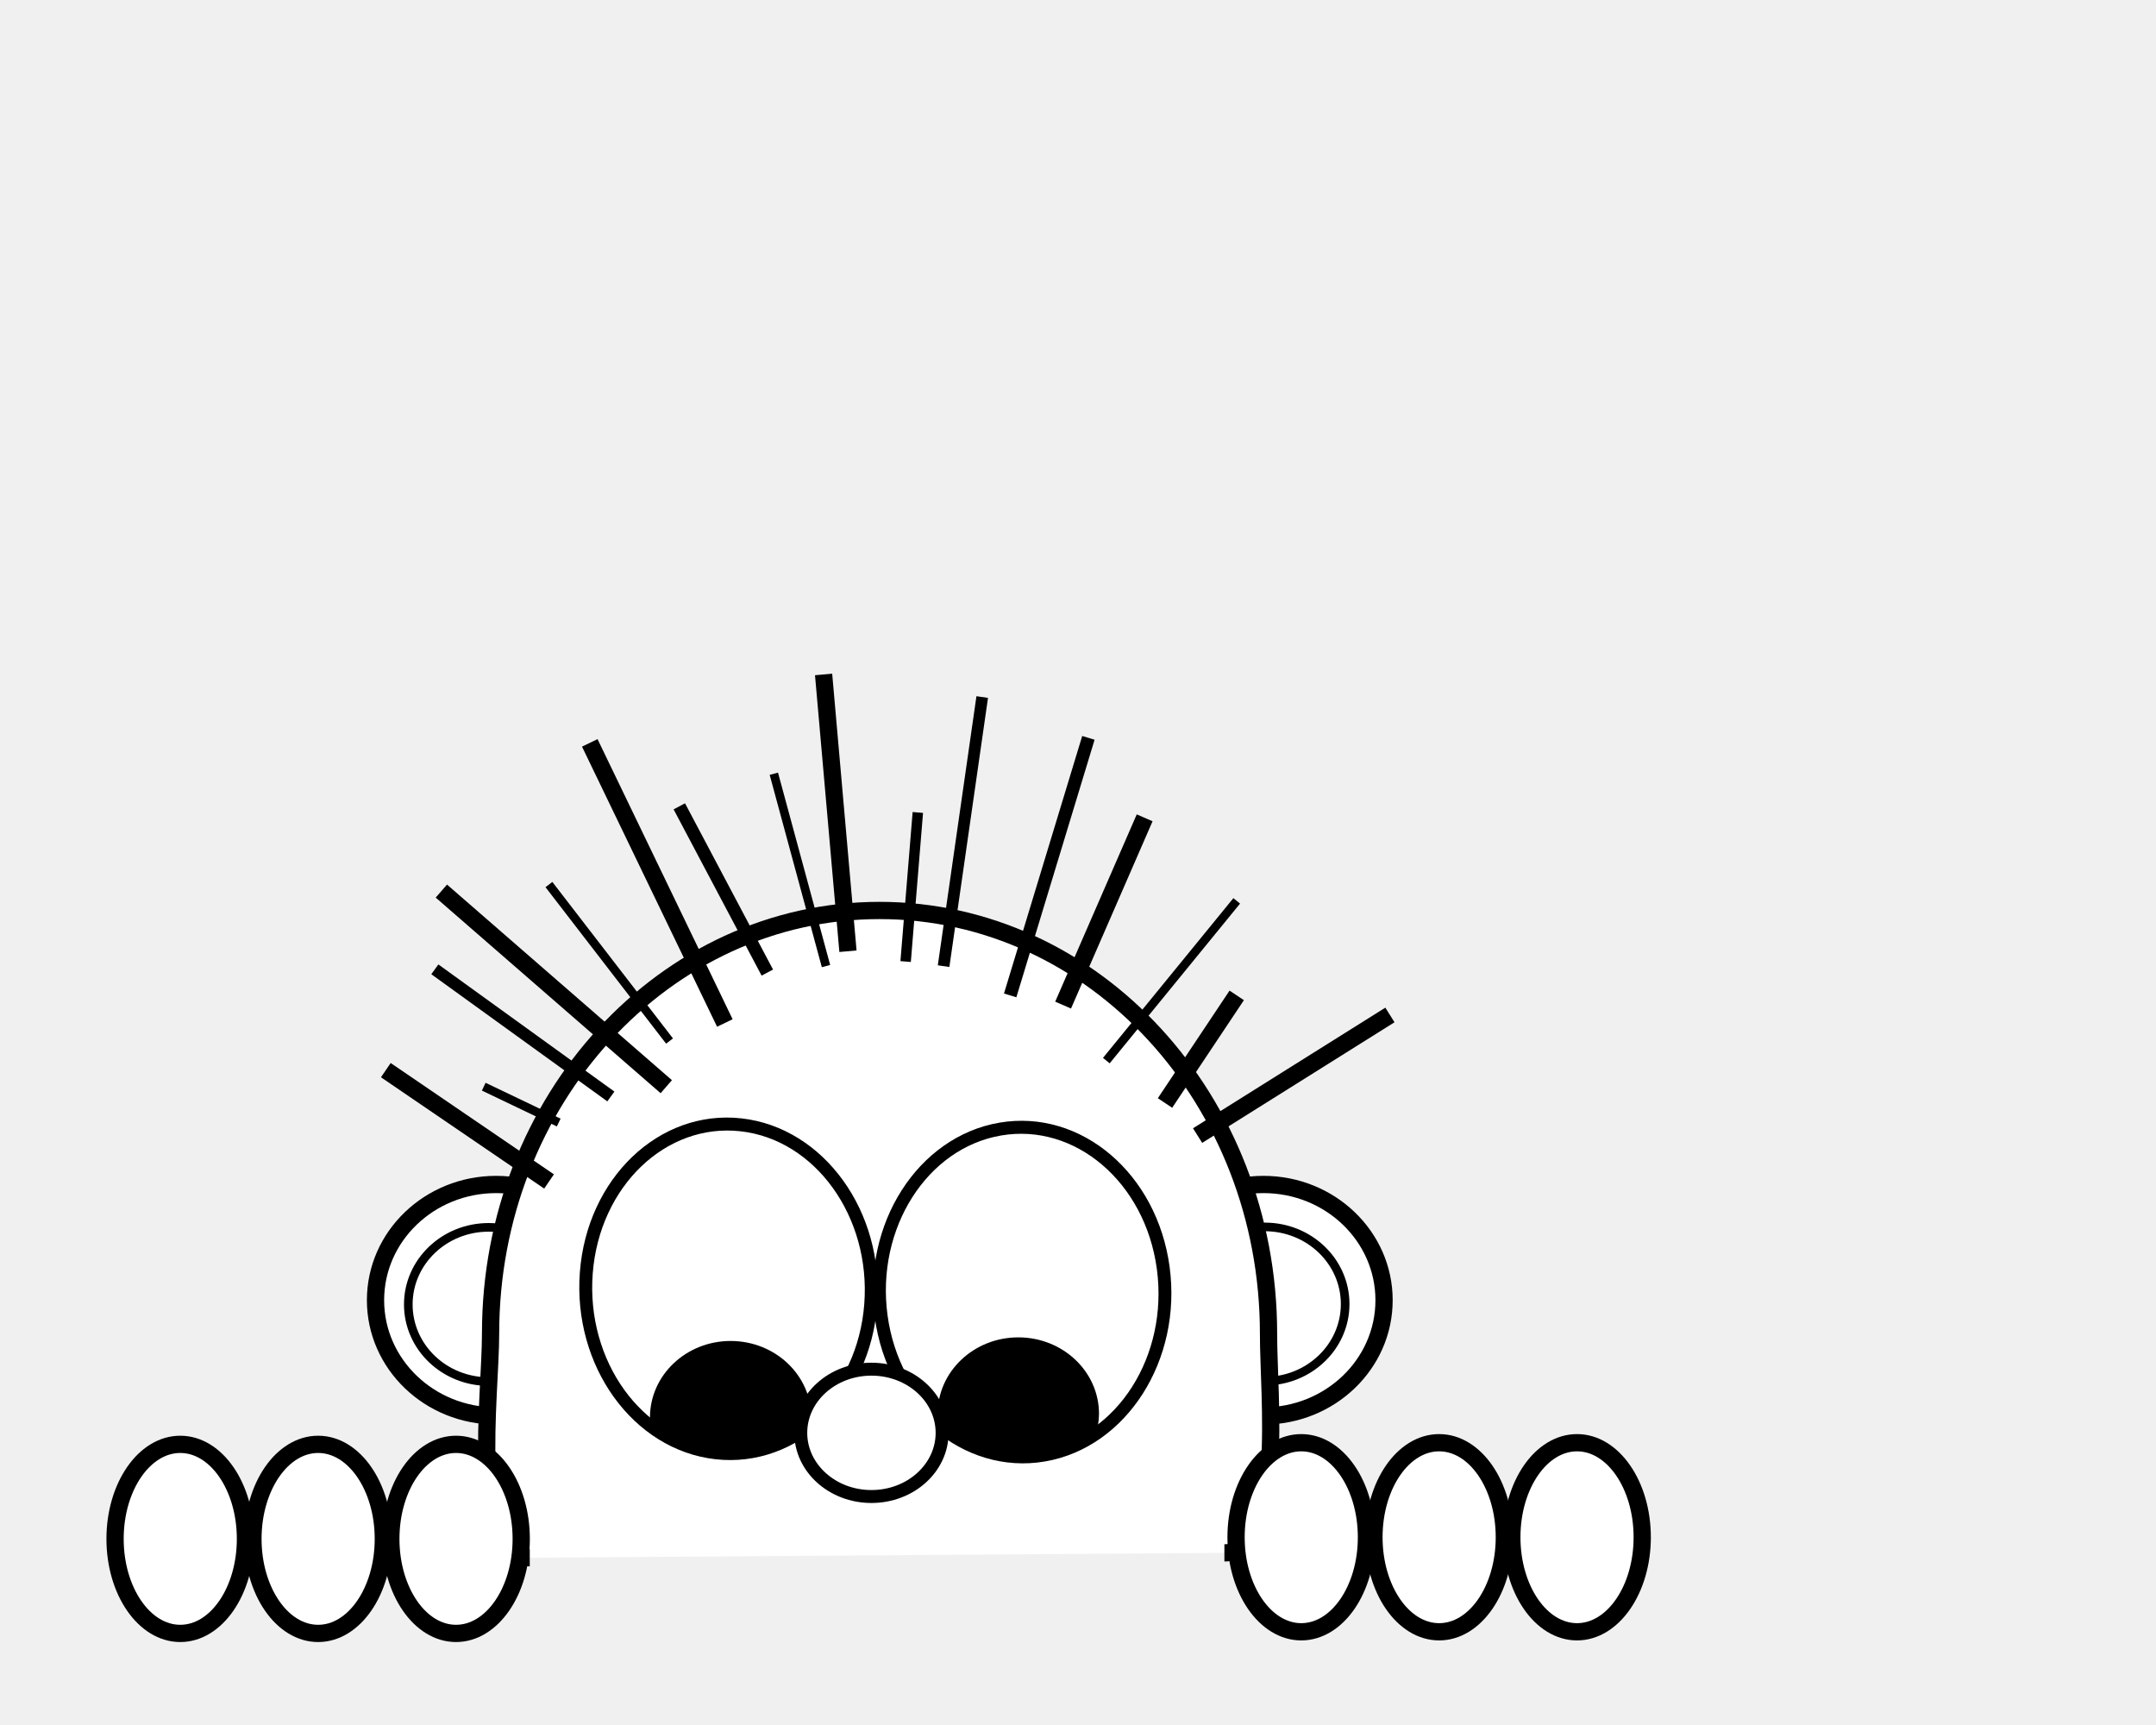
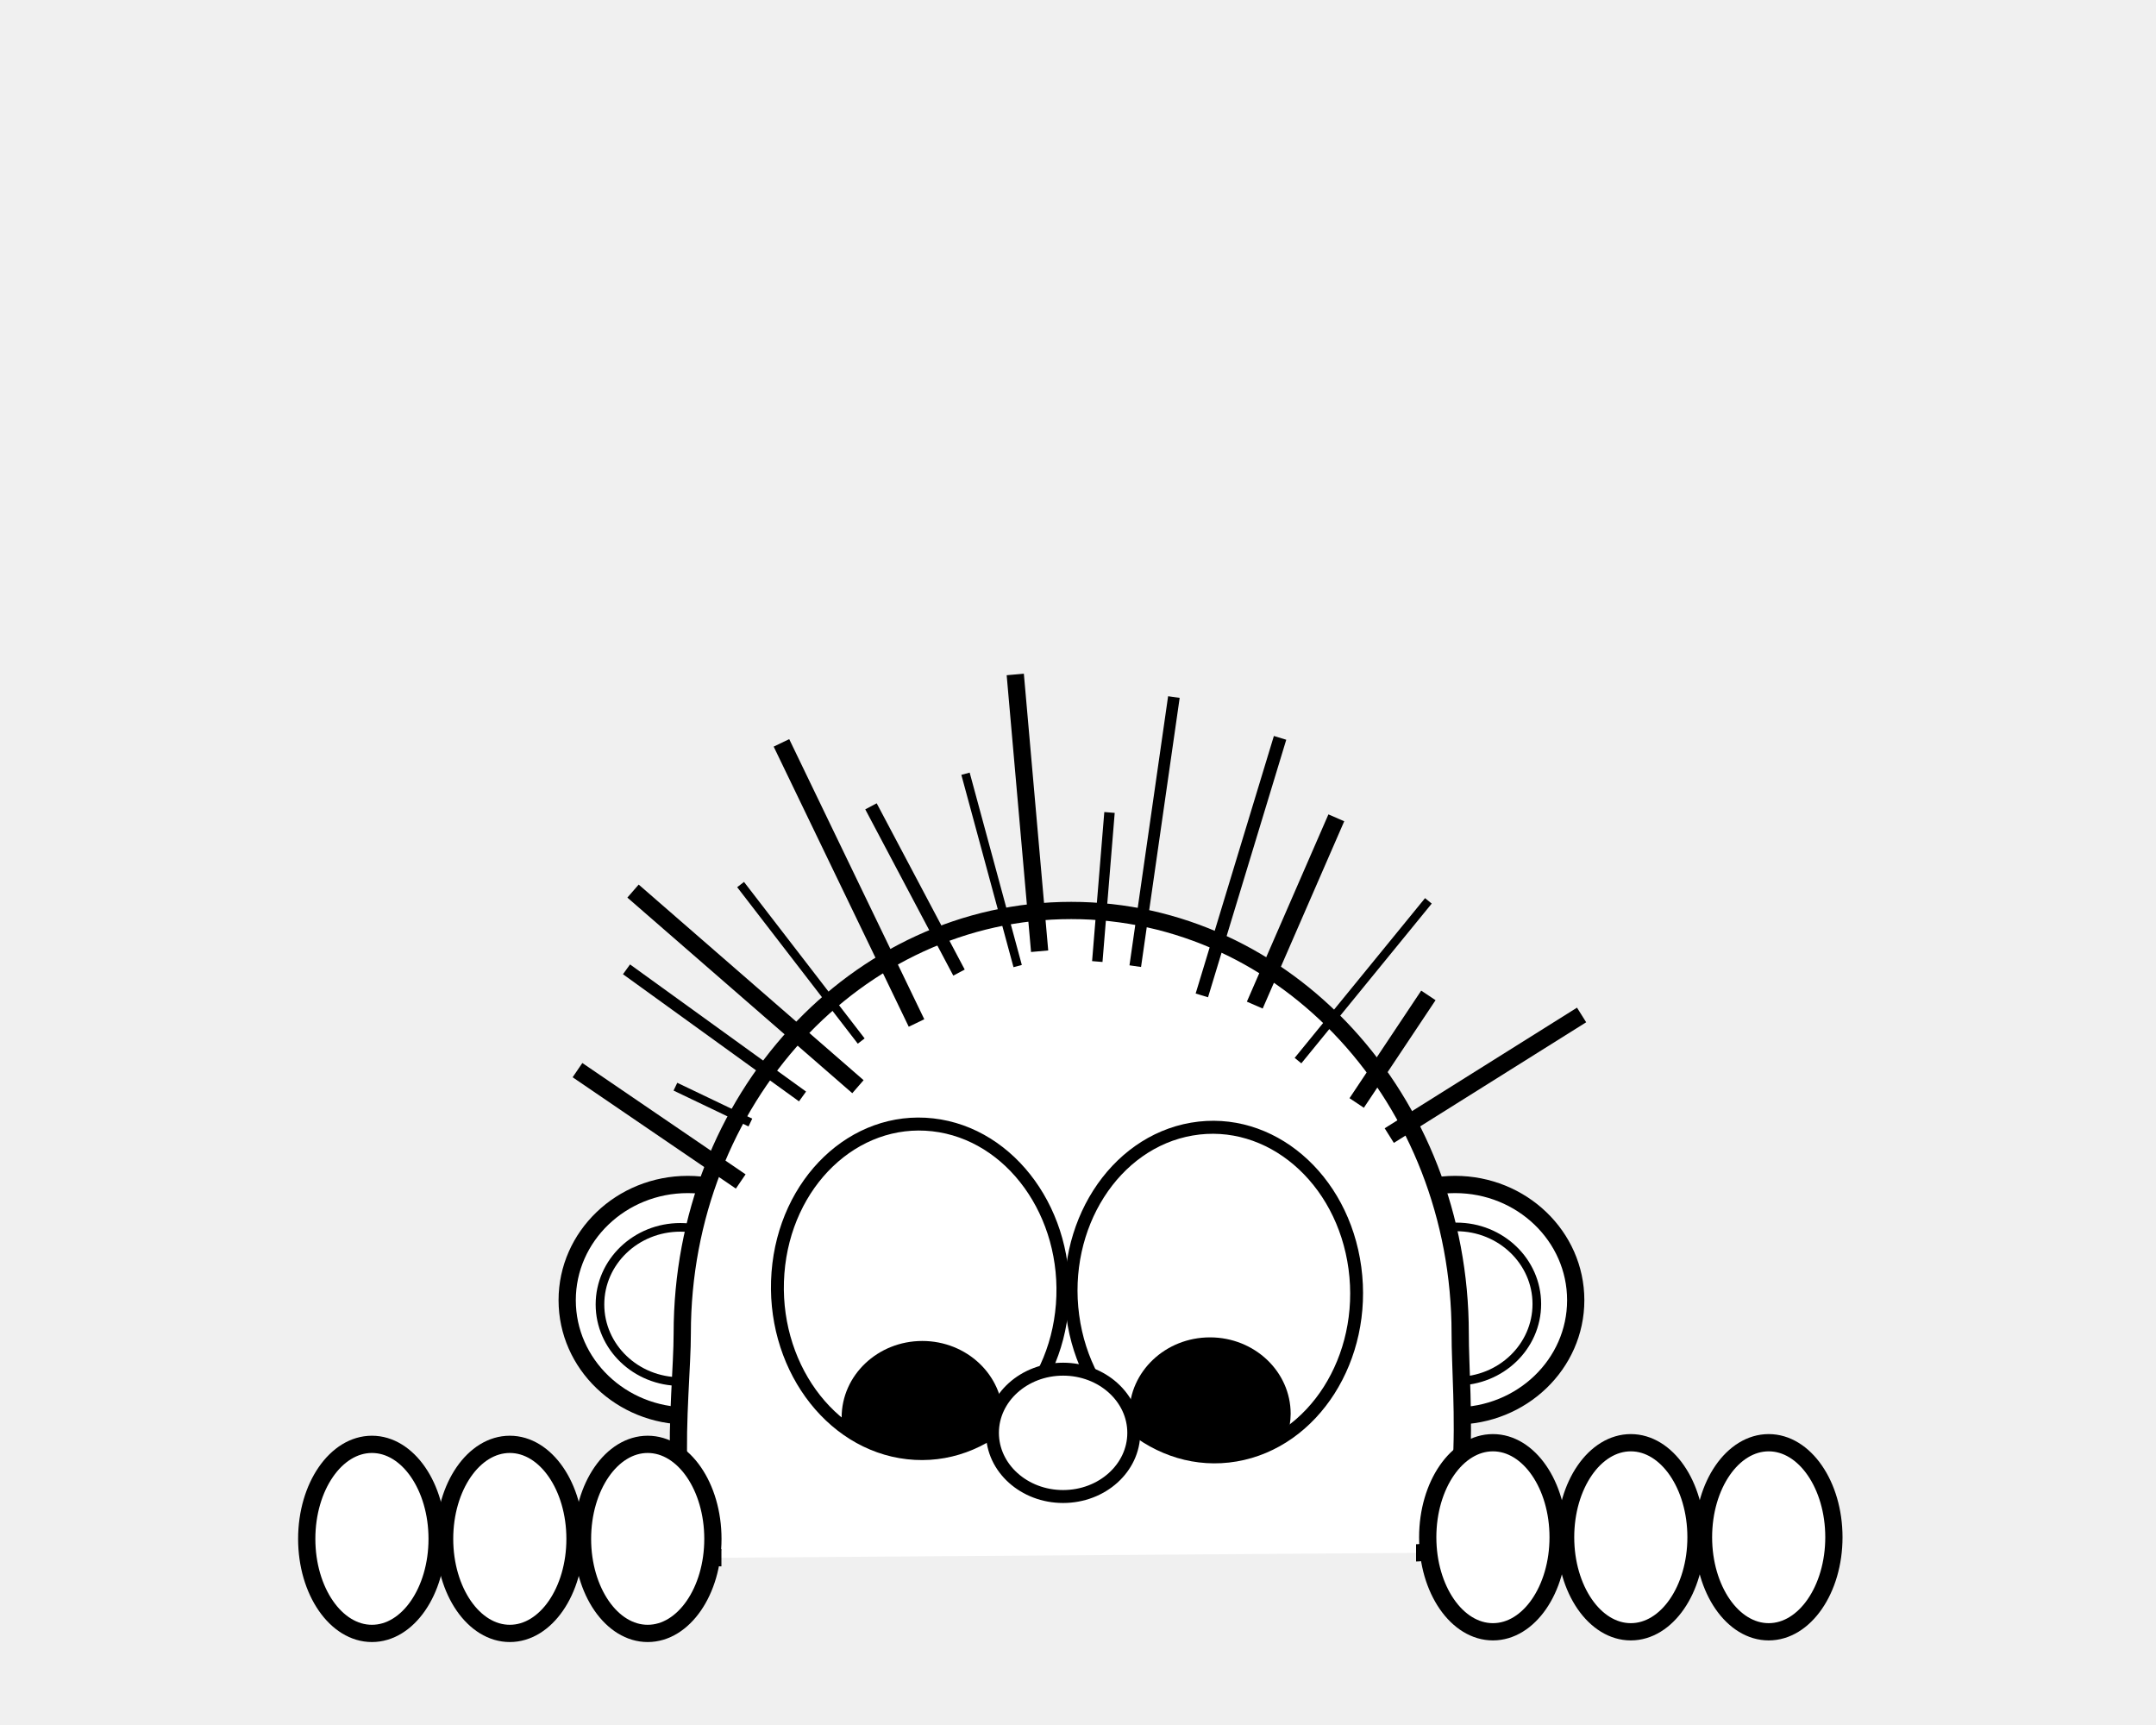
<svg xmlns="http://www.w3.org/2000/svg" width="250mm" height="200mm" viewBox="0 0 250 200" version="1.1" id="svg8">
  <defs id="defs2" />
  <g id="layer1" transform="translate(0,-97)">
-     <ellipse ry="13.418" rx="13.985" cy="247.749" cx="146.504" id="ellipse4559" style="opacity:1;fill:#ffffff;fill-opacity:1;stroke:#000000;stroke-width:2;stroke-miterlimit:4;stroke-dasharray:none;stroke-opacity:1" />
-     <ellipse style="opacity:1;fill:#ffffff;fill-opacity:1;stroke:#000000;stroke-width:2;stroke-miterlimit:4;stroke-dasharray:none;stroke-opacity:1" id="path4550" cx="57.528" cy="247.749" rx="13.985" ry="13.418" />
-     <ellipse style="opacity:1;fill:#ffffff;fill-opacity:1;stroke:#000000;stroke-width:1;stroke-miterlimit:4;stroke-dasharray:none;stroke-opacity:1" id="path4550-0" cx="56.664" cy="248.242" rx="9.319" ry="8.941" />
-     <ellipse style="opacity:1;fill:#ffffff;fill-opacity:1;stroke:#000000;stroke-width:1;stroke-miterlimit:4;stroke-dasharray:none;stroke-opacity:1" id="path4550-0-5" cx="146.659" cy="248.193" rx="9.319" ry="8.941" />
-     <path style="opacity:1;fill:#ffffff;fill-opacity:1;stroke:#000000;stroke-width:2;stroke-miterlimit:4;stroke-dasharray:none;stroke-opacity:1" d="m 141.975,277.043 c 7.129,0 5.099,-18.206 5.118,-25.438 -5e-5,-27.086 -20.194,-49.043 -45.104,-49.043 -24.91,-4e-5 -45.104,21.957 -45.104,49.043 0.016,7.231 -2.585,26.005 4.543,26.005" id="path4554" />
-     <ellipse style="fill:#ffffff;stroke:#000000;stroke-width:1.5;stroke-miterlimit:4;stroke-dasharray:none;stroke-opacity:1" id="ellipse4591" cx="-103.186" cy="-235.561" rx="16.593" ry="19.068" transform="matrix(-0.9937052,-0.1120265,0.07668232,-0.9970556,0,0)" />
-     <ellipse transform="matrix(0.985697,-0.1685272,-0.1334317,-0.991058,0,0)" ry="19.068" rx="16.593" cy="-263.416" cx="84.59" id="ellipse4534" style="fill:#ffffff;stroke:#000000;stroke-width:1.5;stroke-miterlimit:4;stroke-dasharray:none;stroke-opacity:1" />
-     <path style="fill:none;stroke:#000000;stroke-width:2;stroke-linecap:butt;stroke-linejoin:miter;stroke-miterlimit:4;stroke-dasharray:none;stroke-opacity:1" d="M 63.666,233.983 C 44.738,221.074 44.738,221.074 44.738,221.074" id="path4593" />
-     <path style="fill:none;stroke:#000000;stroke-width:2;stroke-linecap:butt;stroke-linejoin:miter;stroke-miterlimit:4;stroke-dasharray:none;stroke-opacity:1" d="M 77.258,222.993 C 51.178,200.314 51.178,200.314 51.178,200.314" id="path4595" />
-     <path style="fill:none;stroke:#000000;stroke-width:1;stroke-linecap:butt;stroke-linejoin:miter;stroke-miterlimit:4;stroke-dasharray:none;stroke-opacity:1" d="M 95.779,209.008 C 89.731,186.707 89.731,186.707 89.731,186.707" id="path4599" />
-     <path style="fill:none;stroke:#000000;stroke-width:1.5;stroke-linecap:butt;stroke-linejoin:miter;stroke-miterlimit:4;stroke-dasharray:none;stroke-opacity:1" d="m 117.135,212.409 c 9.071,-29.86 9.071,-29.86 9.071,-29.86" id="path4603" />
-     <path style="fill:none;stroke:#000000;stroke-width:1;stroke-linecap:butt;stroke-linejoin:miter;stroke-miterlimit:4;stroke-dasharray:none;stroke-opacity:1" d="M 128.285,219.969 C 143.404,201.448 143.404,201.448 143.404,201.448" id="path4605" />
-     <path style="fill:none;stroke:#000000;stroke-width:2;stroke-linecap:butt;stroke-linejoin:miter;stroke-miterlimit:4;stroke-dasharray:none;stroke-opacity:1" d="M 138.868,228.662 C 161.169,214.677 161.169,214.677 161.169,214.677" id="path4607" />
-     <path style="fill:none;stroke:#000000;stroke-width:2;stroke-linecap:butt;stroke-linejoin:miter;stroke-miterlimit:4;stroke-dasharray:none;stroke-opacity:1" d="m 123.274,213.534 c 9.455,-21.714 9.455,-21.714 9.455,-21.714" id="path4609" />
+     <ellipse ry="13.418" rx="13.985" cy="247.749" cx="168.729" id="ellipse4559" style="opacity:1;fill:#ffffff;fill-opacity:1;stroke:#000000;stroke-width:2;stroke-miterlimit:4;stroke-dasharray:none;stroke-opacity:1" />
+     <ellipse style="opacity:1;fill:#ffffff;fill-opacity:1;stroke:#000000;stroke-width:2;stroke-miterlimit:4;stroke-dasharray:none;stroke-opacity:1" id="path4550" cx="79.753" cy="247.749" rx="13.985" ry="13.418" />
+     <ellipse style="opacity:1;fill:#ffffff;fill-opacity:1;stroke:#000000;stroke-width:1;stroke-miterlimit:4;stroke-dasharray:none;stroke-opacity:1" id="path4550-0" cx="78.889" cy="248.242" rx="9.319" ry="8.941" />
+     <ellipse style="opacity:1;fill:#ffffff;fill-opacity:1;stroke:#000000;stroke-width:1;stroke-miterlimit:4;stroke-dasharray:none;stroke-opacity:1" id="path4550-0-5" cx="168.884" cy="248.193" rx="9.319" ry="8.941" />
+     <path style="opacity:1;fill:#ffffff;fill-opacity:1;stroke:#000000;stroke-width:2;stroke-miterlimit:4;stroke-dasharray:none;stroke-opacity:1" d="m 164.2,277.043 c 7.129,0 5.099,-18.206 5.118,-25.438 -5e-5,-27.086 -20.194,-49.043 -45.104,-49.043 -24.91,-4e-5 -45.104,21.957 -45.104,49.043 0.016,7.231 -2.585,26.005 4.543,26.005" id="path4554" />
+     <ellipse style="fill:#ffffff;stroke:#000000;stroke-width:1.5;stroke-miterlimit:4;stroke-dasharray:none;stroke-opacity:1" id="ellipse4591" cx="-125.359" cy="-233.07" rx="16.593" ry="19.068" transform="matrix(-0.9937052,-0.1120265,0.07668232,-0.9970556,0,0)" />
+     <ellipse transform="matrix(0.985697,-0.1685272,-0.1334317,-0.991058,0,0)" ry="19.068" rx="16.593" cy="-267.164" cx="106.63" id="ellipse4534" style="fill:#ffffff;stroke:#000000;stroke-width:1.5;stroke-miterlimit:4;stroke-dasharray:none;stroke-opacity:1" />
+     <path style="fill:none;stroke:#000000;stroke-width:2;stroke-linecap:butt;stroke-linejoin:miter;stroke-miterlimit:4;stroke-dasharray:none;stroke-opacity:1" d="M 85.891,233.983 C 66.963,221.074 66.963,221.074 66.963,221.074" id="path4593" />
+     <path style="fill:none;stroke:#000000;stroke-width:2;stroke-linecap:butt;stroke-linejoin:miter;stroke-miterlimit:4;stroke-dasharray:none;stroke-opacity:1" d="M 99.483,222.993 C 73.403,200.314 73.403,200.314 73.403,200.314" id="path4595" />
+     <path style="fill:none;stroke:#000000;stroke-width:1;stroke-linecap:butt;stroke-linejoin:miter;stroke-miterlimit:4;stroke-dasharray:none;stroke-opacity:1" d="m 118.004,209.008 c -6.048,-22.301 -6.048,-22.301 -6.048,-22.301" id="path4599" />
+     <path style="fill:none;stroke:#000000;stroke-width:1.5;stroke-linecap:butt;stroke-linejoin:miter;stroke-miterlimit:4;stroke-dasharray:none;stroke-opacity:1" d="m 139.36,212.409 c 9.071,-29.86 9.071,-29.86 9.071,-29.86" id="path4603" />
+     <path style="fill:none;stroke:#000000;stroke-width:1;stroke-linecap:butt;stroke-linejoin:miter;stroke-miterlimit:4;stroke-dasharray:none;stroke-opacity:1" d="m 150.51,219.969 c 15.119,-18.521 15.119,-18.521 15.119,-18.521" id="path4605" />
+     <path style="fill:none;stroke:#000000;stroke-width:2;stroke-linecap:butt;stroke-linejoin:miter;stroke-miterlimit:4;stroke-dasharray:none;stroke-opacity:1" d="M 161.093,228.662 C 183.394,214.677 183.394,214.677 183.394,214.677" id="path4607" />
+     <path style="fill:none;stroke:#000000;stroke-width:2;stroke-linecap:butt;stroke-linejoin:miter;stroke-miterlimit:4;stroke-dasharray:none;stroke-opacity:1" d="m 145.499,213.534 c 9.455,-21.714 9.455,-21.714 9.455,-21.714" id="path4609" />
    <path style="fill:none;stroke:#000000;stroke-width:0.265px;stroke-linecap:butt;stroke-linejoin:miter;stroke-opacity:1" d="m 108.101,147.699 v 0 0" id="path4611" />
-     <path style="fill:none;stroke:#000000;stroke-width:1;stroke-linecap:butt;stroke-linejoin:miter;stroke-miterlimit:4;stroke-dasharray:none;stroke-opacity:1" d="M 77.636,217.701 C 63.651,199.558 63.651,199.558 63.651,199.558" id="path4615" />
-     <path style="fill:none;stroke:#000000;stroke-width:1.5;stroke-linecap:butt;stroke-linejoin:miter;stroke-miterlimit:4;stroke-dasharray:none;stroke-opacity:1" d="m 88.975,209.764 c -10.205,-19.277 -10.205,-19.277 -10.205,-19.277" id="path4619" />
-     <path style="fill:none;stroke:#000000;stroke-width:1.21;stroke-linecap:butt;stroke-linejoin:miter;stroke-miterlimit:4;stroke-dasharray:none;stroke-opacity:1" d="m 105.012,208.484 c 1.416,-17.285 1.416,-17.285 1.416,-17.285" id="path4621" />
-     <path style="fill:none;stroke:#000000;stroke-width:2;stroke-linecap:butt;stroke-linejoin:miter;stroke-miterlimit:4;stroke-dasharray:none;stroke-opacity:1" d="M 135.089,224.883 C 143.404,212.409 143.404,212.409 143.404,212.409" id="path4627" />
-     <path style="fill:none;stroke:#000000;stroke-width:2;stroke-linecap:butt;stroke-linejoin:miter;stroke-miterlimit:4;stroke-dasharray:none;stroke-opacity:1" d="M 98.326,207.288 C 95.5,175.198 95.5,175.198 95.5,175.198" id="path4629" />
-     <path style="fill:none;stroke:#000000;stroke-width:1.354;stroke-linecap:butt;stroke-linejoin:miter;stroke-miterlimit:4;stroke-dasharray:none;stroke-opacity:1" d="m 109.415,209.017 c 4.479,-31.201 4.479,-31.201 4.479,-31.201" id="path4631" />
-     <path style="fill:none;stroke:#000000;stroke-width:1;stroke-linecap:butt;stroke-linejoin:miter;stroke-miterlimit:4;stroke-dasharray:none;stroke-opacity:1" d="m 64.785,227.15 c -8.693,-4.158 -8.693,-4.158 -8.693,-4.158" id="path4635" />
-     <path style="fill:none;stroke:#000000;stroke-width:1.4;stroke-linecap:butt;stroke-linejoin:miter;stroke-miterlimit:4;stroke-dasharray:none;stroke-opacity:1" d="M 70.833,224.127 C 50.422,209.386 50.422,209.386 50.422,209.386" id="path4637" />
-     <ellipse ry="10.961" rx="7.56" cy="275.232" cx="166.877" id="ellipse4567" style="opacity:1;fill:#ffffff;fill-opacity:1;stroke:#000000;stroke-width:2;stroke-miterlimit:4;stroke-dasharray:none;stroke-opacity:1" />
-     <ellipse style="opacity:1;fill:#ffffff;fill-opacity:1;stroke:#000000;stroke-width:2;stroke-miterlimit:4;stroke-dasharray:none;stroke-opacity:1" id="ellipse4569" cx="182.865" cy="275.232" rx="7.56" ry="10.961" />
-     <ellipse ry="10.961" rx="7.56" cy="275.232" cx="150.888" id="ellipse4571" style="opacity:1;fill:#ffffff;fill-opacity:1;stroke:#000000;stroke-width:2;stroke-miterlimit:4;stroke-dasharray:none;stroke-opacity:1" />
-     <ellipse style="opacity:1;fill:#ffffff;fill-opacity:1;stroke:#000000;stroke-width:2;stroke-miterlimit:4;stroke-dasharray:none;stroke-opacity:1" id="path4561" cx="36.89" cy="275.421" rx="7.56" ry="10.961" />
-     <ellipse ry="10.961" rx="7.56" cy="275.421" cx="52.879" id="ellipse4563" style="opacity:1;fill:#ffffff;fill-opacity:1;stroke:#000000;stroke-width:2;stroke-miterlimit:4;stroke-dasharray:none;stroke-opacity:1" />
-     <ellipse style="opacity:1;fill:#ffffff;fill-opacity:1;stroke:#000000;stroke-width:2;stroke-miterlimit:4;stroke-dasharray:none;stroke-opacity:1" id="ellipse4565" cx="20.902" cy="275.421" rx="7.56" ry="10.961" />
-     <path style="fill:#000000;fill-opacity:1;stroke:none;stroke-width:2.295;stroke-miterlimit:4;stroke-dasharray:none;stroke-opacity:1" d="m 84.723,252.475 a 9.355,8.866 0 0 0 -9.355,8.866 9.355,8.866 0 0 0 0.011,0.295 13.919,13.299 76.642 0 0 9.009,4.423 13.919,13.299 76.642 0 0 9.582,-3.454 9.355,8.866 0 0 0 0.107,-1.264 9.355,8.866 0 0 0 -9.355,-8.866 z" id="path5292" />
-     <path style="fill:none;stroke:#000000;stroke-width:2;stroke-linecap:butt;stroke-linejoin:miter;stroke-miterlimit:4;stroke-dasharray:none;stroke-opacity:1" d="M 84.05,215.608 C 68.388,183.13 68.388,183.13 68.388,183.13" id="path4619-5" />
-     <path style="fill:#000000;fill-opacity:1;stroke:none;stroke-width:2.295;stroke-miterlimit:4;stroke-dasharray:none;stroke-opacity:1" d="m 118.08,252.057 a 9.355,8.866 0 0 0 -9.355,8.866 9.355,8.866 0 0 0 0.011,0.295 13.919,13.299 76.642 0 0 9.01,4.423 13.919,13.299 76.642 0 0 9.582,-3.454 9.355,8.866 0 0 0 0.107,-1.264 9.355,8.866 0 0 0 -9.355,-8.866 z" id="path5292-0" />
-     <ellipse style="fill:#ffffff;fill-opacity:1;stroke:#000000;stroke-width:1.5;stroke-miterlimit:4;stroke-dasharray:none;stroke-opacity:1" id="path4536" cx="101.048" cy="263.127" rx="8.194" ry="7.382" />
+     <path style="fill:none;stroke:#000000;stroke-width:1;stroke-linecap:butt;stroke-linejoin:miter;stroke-miterlimit:4;stroke-dasharray:none;stroke-opacity:1" d="M 99.861,217.701 C 85.876,199.558 85.876,199.558 85.876,199.558" id="path4615" />
+     <path style="fill:none;stroke:#000000;stroke-width:1.5;stroke-linecap:butt;stroke-linejoin:miter;stroke-miterlimit:4;stroke-dasharray:none;stroke-opacity:1" d="M 111.201,209.764 C 100.995,190.487 100.995,190.487 100.995,190.487" id="path4619" />
+     <path style="fill:none;stroke:#000000;stroke-width:1.21;stroke-linecap:butt;stroke-linejoin:miter;stroke-miterlimit:4;stroke-dasharray:none;stroke-opacity:1" d="m 127.237,208.484 c 1.416,-17.285 1.416,-17.285 1.416,-17.285" id="path4621" />
+     <path style="fill:none;stroke:#000000;stroke-width:2;stroke-linecap:butt;stroke-linejoin:miter;stroke-miterlimit:4;stroke-dasharray:none;stroke-opacity:1" d="m 157.314,224.883 c 8.315,-12.473 8.315,-12.473 8.315,-12.473" id="path4627" />
+     <path style="fill:none;stroke:#000000;stroke-width:2;stroke-linecap:butt;stroke-linejoin:miter;stroke-miterlimit:4;stroke-dasharray:none;stroke-opacity:1" d="m 120.551,207.288 c -2.826,-32.09 -2.826,-32.09 -2.826,-32.09" id="path4629" />
+     <path style="fill:none;stroke:#000000;stroke-width:1.354;stroke-linecap:butt;stroke-linejoin:miter;stroke-miterlimit:4;stroke-dasharray:none;stroke-opacity:1" d="m 131.64,209.017 c 4.479,-31.201 4.479,-31.201 4.479,-31.201" id="path4631" />
+     <path style="fill:none;stroke:#000000;stroke-width:1;stroke-linecap:butt;stroke-linejoin:miter;stroke-miterlimit:4;stroke-dasharray:none;stroke-opacity:1" d="m 87.01,227.15 c -8.693,-4.158 -8.693,-4.158 -8.693,-4.158" id="path4635" />
+     <path style="fill:none;stroke:#000000;stroke-width:1.4;stroke-linecap:butt;stroke-linejoin:miter;stroke-miterlimit:4;stroke-dasharray:none;stroke-opacity:1" d="M 93.058,224.127 C 72.647,209.386 72.647,209.386 72.647,209.386" id="path4637" />
+     <ellipse ry="10.961" rx="7.56" cy="275.232" cx="189.101" id="ellipse4567" style="opacity:1;fill:#ffffff;fill-opacity:1;stroke:#000000;stroke-width:2;stroke-miterlimit:4;stroke-dasharray:none;stroke-opacity:1" />
+     <ellipse style="opacity:1;fill:#ffffff;fill-opacity:1;stroke:#000000;stroke-width:2;stroke-miterlimit:4;stroke-dasharray:none;stroke-opacity:1" id="ellipse4569" cx="205.09" cy="275.232" rx="7.56" ry="10.961" />
+     <ellipse ry="10.961" rx="7.56" cy="275.232" cx="173.113" id="ellipse4571" style="opacity:1;fill:#ffffff;fill-opacity:1;stroke:#000000;stroke-width:2;stroke-miterlimit:4;stroke-dasharray:none;stroke-opacity:1" />
+     <ellipse style="opacity:1;fill:#ffffff;fill-opacity:1;stroke:#000000;stroke-width:2;stroke-miterlimit:4;stroke-dasharray:none;stroke-opacity:1" id="path4561" cx="59.115" cy="275.421" rx="7.56" ry="10.961" />
+     <ellipse ry="10.961" rx="7.56" cy="275.421" cx="75.104" id="ellipse4563" style="opacity:1;fill:#ffffff;fill-opacity:1;stroke:#000000;stroke-width:2;stroke-miterlimit:4;stroke-dasharray:none;stroke-opacity:1" />
+     <ellipse style="opacity:1;fill:#ffffff;fill-opacity:1;stroke:#000000;stroke-width:2;stroke-miterlimit:4;stroke-dasharray:none;stroke-opacity:1" id="ellipse4565" cx="43.127" cy="275.421" rx="7.56" ry="10.961" />
+     <path style="fill:#000000;fill-opacity:1;stroke:none;stroke-width:2.295;stroke-miterlimit:4;stroke-dasharray:none;stroke-opacity:1" d="m 106.948,252.475 a 9.355,8.866 0 0 0 -9.355,8.866 9.355,8.866 0 0 0 0.011,0.295 13.919,13.299 76.642 0 0 9.009,4.423 13.919,13.299 76.642 0 0 9.582,-3.454 9.355,8.866 0 0 0 0.107,-1.264 9.355,8.866 0 0 0 -9.355,-8.866 z" id="path5292" />
+     <path style="fill:none;stroke:#000000;stroke-width:2;stroke-linecap:butt;stroke-linejoin:miter;stroke-miterlimit:4;stroke-dasharray:none;stroke-opacity:1" d="M 106.275,215.608 C 90.613,183.13 90.613,183.13 90.613,183.13" id="path4619-5" />
+     <path style="fill:#000000;fill-opacity:1;stroke:none;stroke-width:2.295;stroke-miterlimit:4;stroke-dasharray:none;stroke-opacity:1" d="m 140.305,252.057 a 9.355,8.866 0 0 0 -9.355,8.866 9.355,8.866 0 0 0 0.011,0.295 13.919,13.299 76.642 0 0 9.01,4.423 13.919,13.299 76.642 0 0 9.582,-3.454 9.355,8.866 0 0 0 0.107,-1.264 9.355,8.866 0 0 0 -9.355,-8.866 z" id="path5292-0" />
+     <ellipse style="fill:#ffffff;fill-opacity:1;stroke:#000000;stroke-width:1.5;stroke-miterlimit:4;stroke-dasharray:none;stroke-opacity:1" id="path4536" cx="123.273" cy="263.127" rx="8.194" ry="7.382" />
  </g>
</svg>
